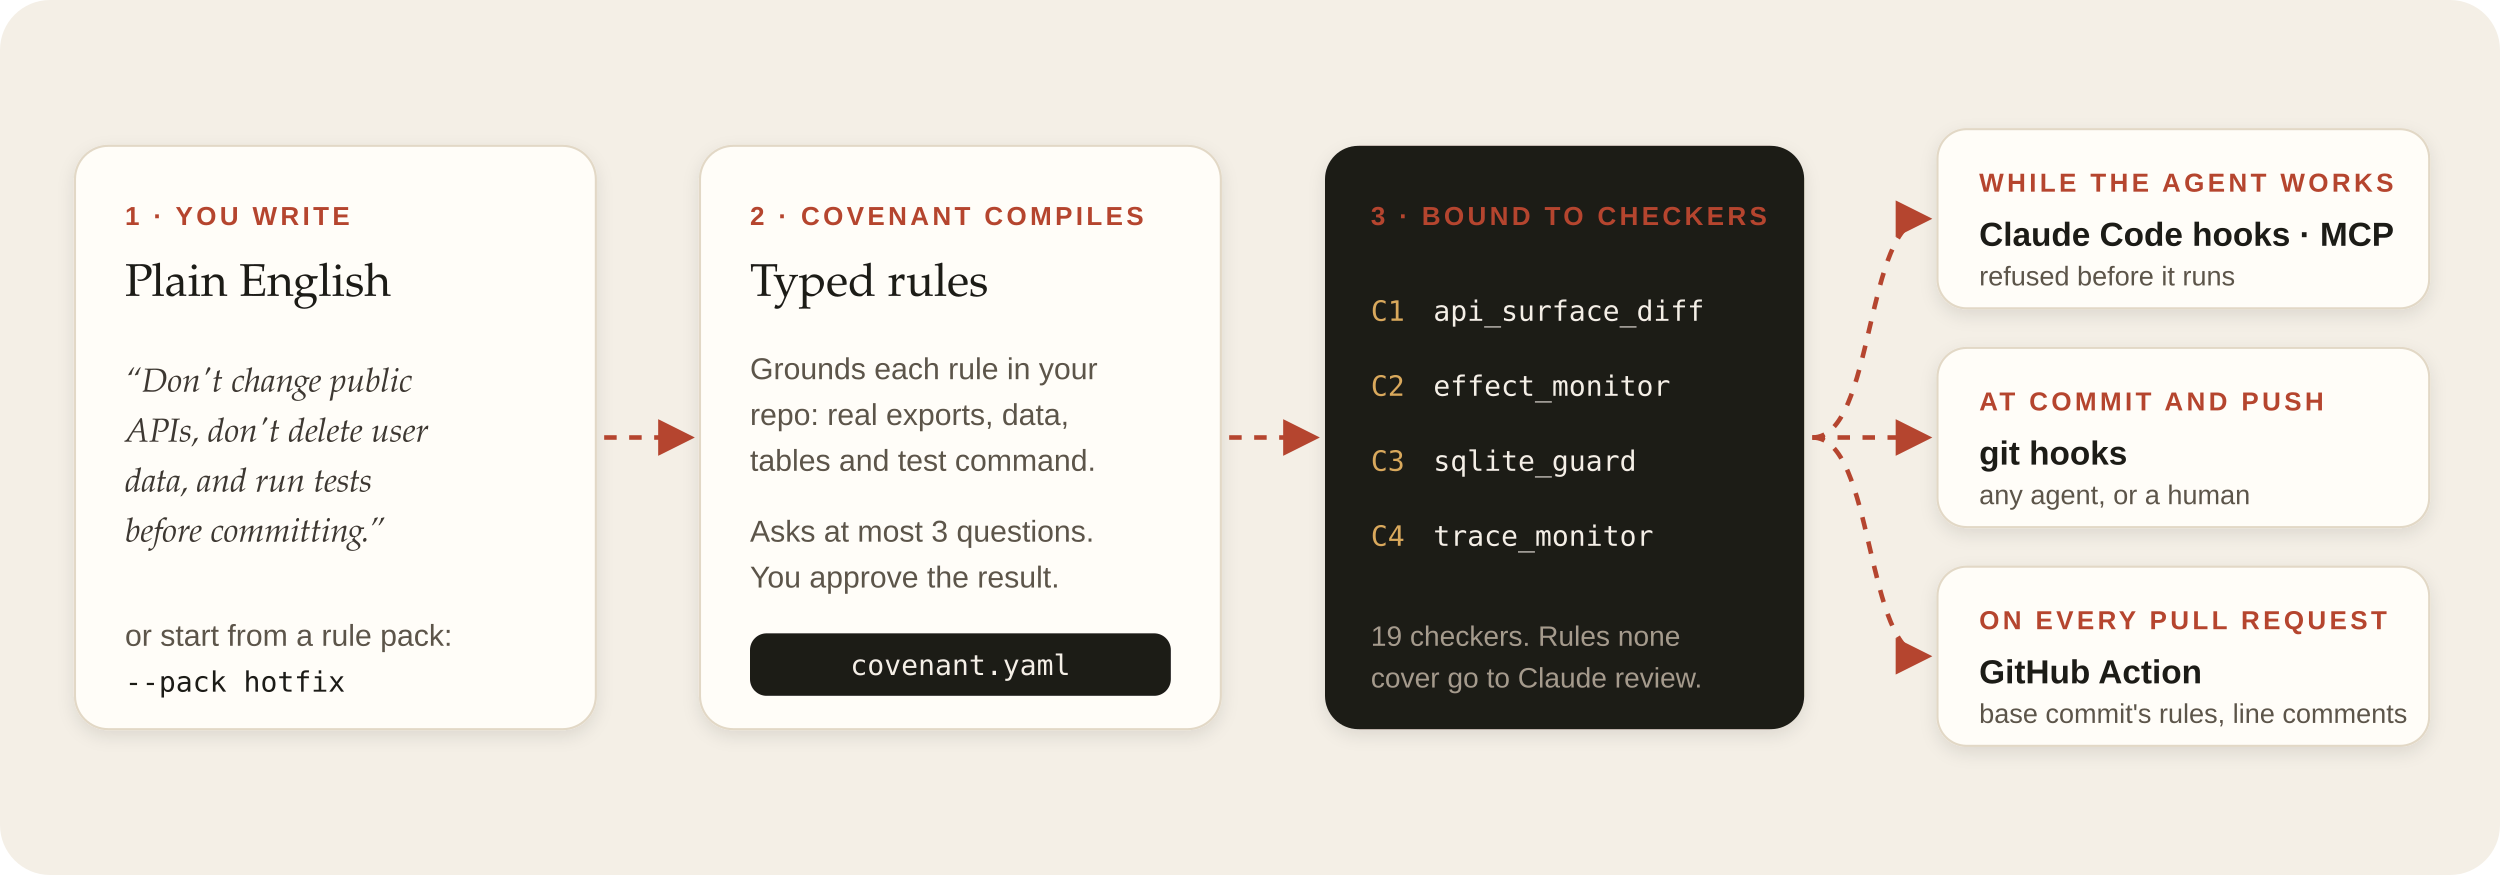
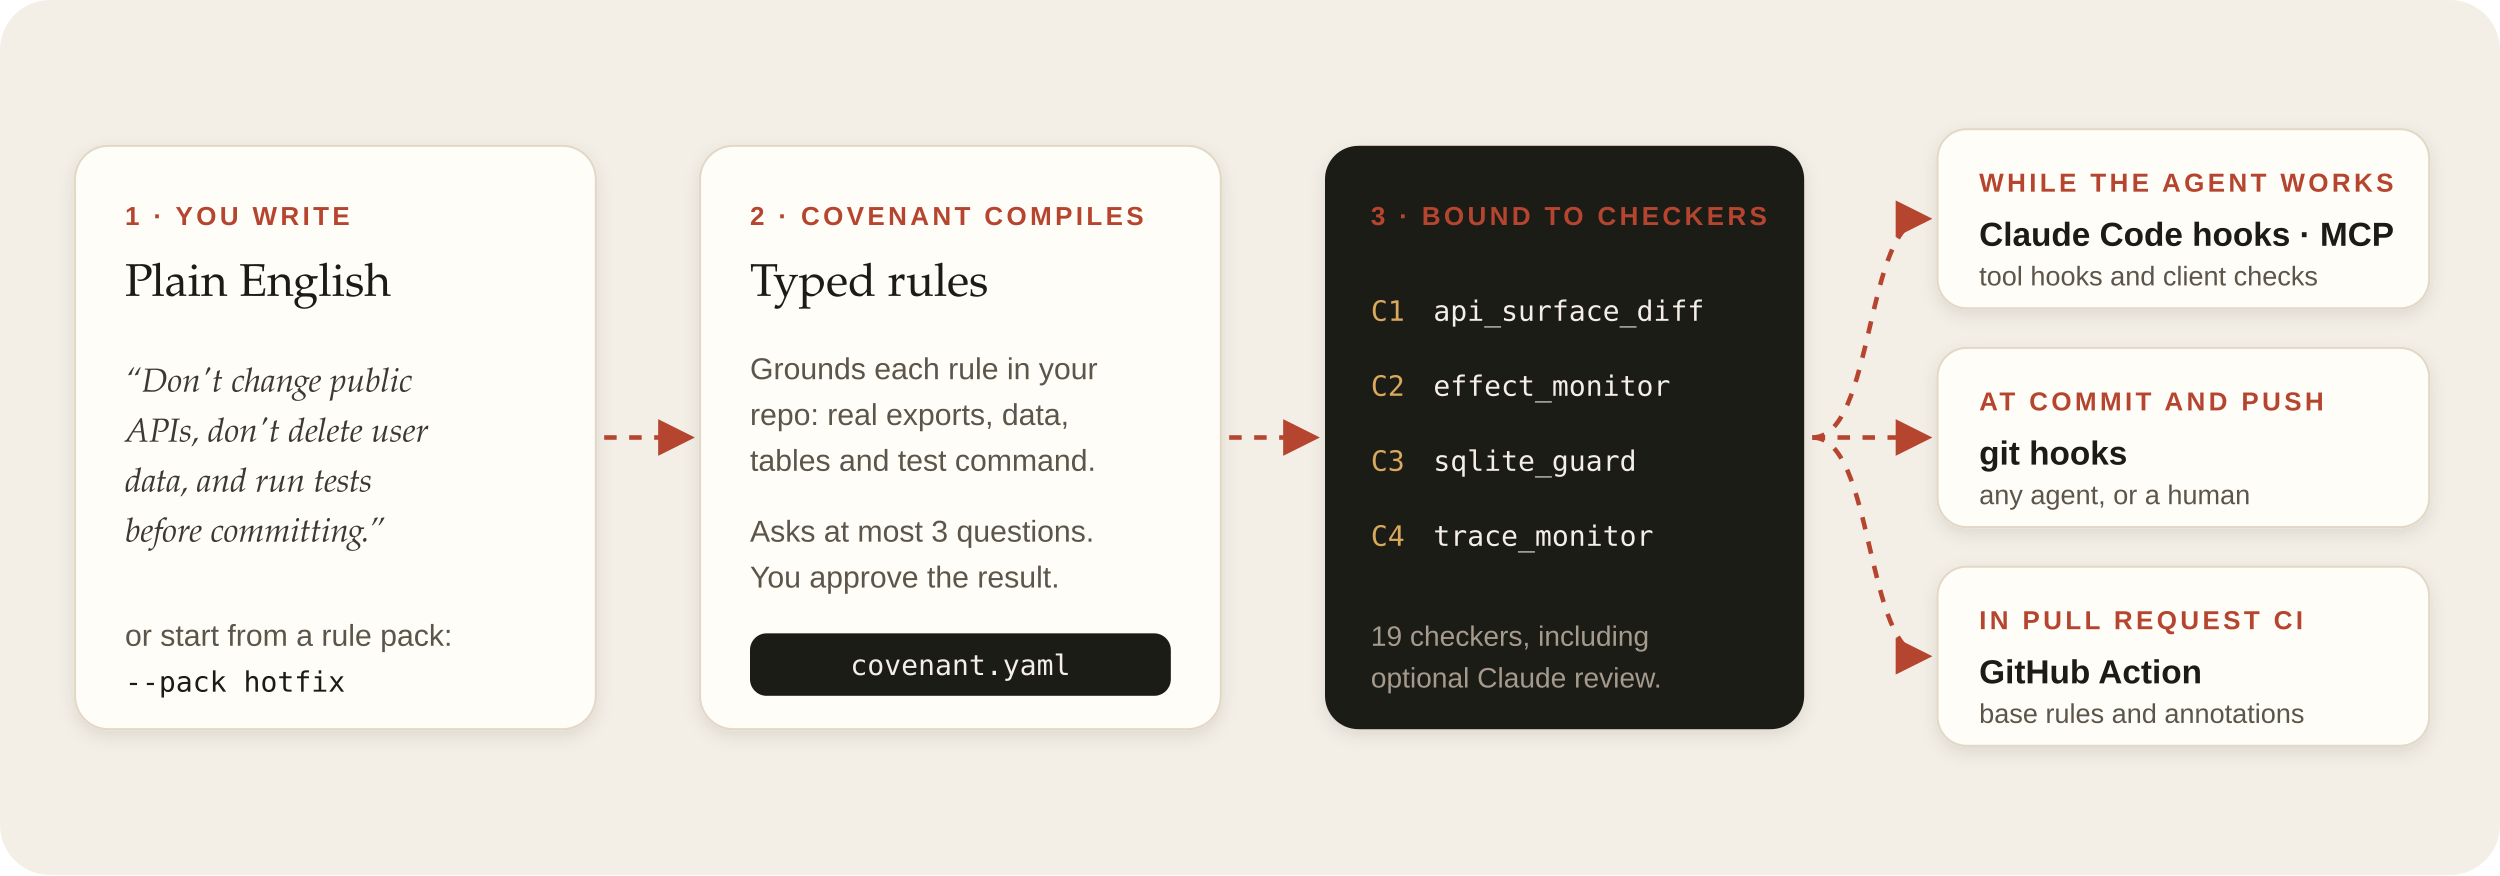
- <svg xmlns="http://www.w3.org/2000/svg" viewBox="0 0 1200 420" width="1200" height="420" role="img" aria-label="How Covenant works: you write rules in plain English, covenant compile turns them into typed rules in covenant.yaml, and they are enforced while the agent works, at commit and push, and on every pull request">
+ <svg xmlns="http://www.w3.org/2000/svg" viewBox="0 0 1200 420" width="1200" height="420" role="img" aria-label="Covenant compiles plain English into typed rules that can run through agent hooks, Git hooks, and CI">
  <defs>
    <marker id="arrow" viewBox="0 0 10 10" refX="8" refY="5" markerWidth="8" markerHeight="8" orient="auto-start-reverse">
      <path d="M0 0 L10 5 L0 10 z" fill="#b5452f" />
    </marker>
    <filter id="shadow" x="-10%" y="-10%" width="120%" height="130%">
      <feDropShadow dx="0" dy="3" stdDeviation="4" flood-color="#1d1b19" flood-opacity="0.10" />
    </filter>
  </defs>
  <style>
    .sans { font-family: 'Segoe UI', -apple-system, 'Helvetica Neue', Arial, sans-serif; }
    .serif { font-family: Georgia, 'Iowan Old Style', 'Palatino Linotype', serif; }
    .mono { font-family: 'SF Mono', Consolas, 'DejaVu Sans Mono', Menlo, monospace; }
    .step { font-size: 12.5px; letter-spacing: 1.6px; fill: #b5452f; font-weight: 700; }
    .h { font-size: 22px; fill: #1d1b19; }
    .p { font-size: 14.5px; fill: #5c544a; }
    .card { fill: #fffdf8; stroke: #e2d8c6; }
    .flow { stroke: #b5452f; stroke-width: 2.2; fill: none; stroke-dasharray: 6 6; }
  </style>
  <rect width="1200" height="420" rx="24" fill="#f4efe6" />
  <g transform="translate(36 70)" filter="url(#shadow)">
    <rect class="card" width="250" height="280" rx="16" />
    <text class="sans step" x="24" y="38">1 · YOU WRITE</text>
    <text class="serif h" x="24" y="72">Plain English</text>
    <g class="serif" font-style="italic" font-size="16" fill="#3d3731">
      <text x="24" y="118">“Don't change public</text>
      <text x="24" y="142">APIs, don't delete user</text>
      <text x="24" y="166">data, and run tests</text>
      <text x="24" y="190">before committing.”</text>
    </g>
    <text class="sans p" x="24" y="240">or start from a rule pack:</text>
    <text class="mono" x="24" y="262" font-size="13.5" fill="#1d1b19">--pack hotfix</text>
  </g>
  <path class="flow" d="M290 210 H330" marker-end="url(#arrow)" />
  <g transform="translate(336 70)" filter="url(#shadow)">
    <rect class="card" width="250" height="280" rx="16" />
    <text class="sans step" x="24" y="38">2 · COVENANT COMPILES</text>
    <text class="serif h" x="24" y="72">Typed rules</text>
    <g class="sans p">
      <text x="24" y="112">Grounds each rule in your</text>
      <text x="24" y="134">repo: real exports, data,</text>
      <text x="24" y="156">tables and test command.</text>
      <text x="24" y="190">Asks at most 3 questions.</text>
      <text x="24" y="212">You approve the result.</text>
    </g>
    <rect x="24" y="234" width="202" height="30" rx="8" fill="#1d1b19" />
    <text class="mono" x="125" y="254" font-size="13.5" fill="#f4efe6" text-anchor="middle">covenant.yaml</text>
  </g>
  <path class="flow" d="M590 210 H630" marker-end="url(#arrow)" />
  <g transform="translate(636 70)" filter="url(#shadow)">
    <rect width="230" height="280" rx="16" fill="#1d1b19" />
    <text class="sans step" x="22" y="38" fill="#e0684f">3 · BOUND TO CHECKERS</text>
    <g class="mono" font-size="13.5">
      <text x="22" y="84" fill="#d9a95b">C1</text>
      <text x="52" y="84" fill="#f4efe6">api_surface_diff</text>
      <text x="22" y="120" fill="#d9a95b">C2</text>
      <text x="52" y="120" fill="#f4efe6">effect_monitor</text>
      <text x="22" y="156" fill="#d9a95b">C3</text>
      <text x="52" y="156" fill="#f4efe6">sqlite_guard</text>
      <text x="22" y="192" fill="#d9a95b">C4</text>
      <text x="52" y="192" fill="#f4efe6">trace_monitor</text>
    </g>
-     <text class="sans" x="22" y="240" font-size="13.5" fill="#a59b8c">19 checkers. Rules none</text>
-     <text class="sans" x="22" y="260" font-size="13.5" fill="#a59b8c">cover go to Claude review.</text>
+     <text class="sans" x="22" y="240" font-size="13.5" fill="#a59b8c">19 checkers, including</text>
+     <text class="sans" x="22" y="260" font-size="13.5" fill="#a59b8c">optional Claude review.</text>
  </g>
  <path class="flow" d="M870 210 C900 210, 895 105, 924 105" marker-end="url(#arrow)" />
  <path class="flow" d="M870 210 H924" marker-end="url(#arrow)" />
  <path class="flow" d="M870 210 C900 210, 895 315, 924 315" marker-end="url(#arrow)" />
  <g class="sans">
    <g transform="translate(930 62)" filter="url(#shadow)">
      <rect class="card" width="236" height="86" rx="14" />
      <text class="step" x="20" y="30">WHILE THE AGENT WORKS</text>
      <text x="20" y="56" font-size="16" fill="#1d1b19" font-weight="600">Claude Code hooks · MCP</text>
-       <text x="20" y="75" font-size="13" fill="#5c544a">refused before it runs</text>
+       <text x="20" y="75" font-size="13" fill="#5c544a">tool hooks and client checks</text>
    </g>
    <g transform="translate(930 167)" filter="url(#shadow)">
      <rect class="card" width="236" height="86" rx="14" />
      <text class="step" x="20" y="30">AT COMMIT AND PUSH</text>
      <text x="20" y="56" font-size="16" fill="#1d1b19" font-weight="600">git hooks</text>
      <text x="20" y="75" font-size="13" fill="#5c544a">any agent, or a human</text>
    </g>
    <g transform="translate(930 272)" filter="url(#shadow)">
      <rect class="card" width="236" height="86" rx="14" />
-       <text class="step" x="20" y="30">ON EVERY PULL REQUEST</text>
+       <text class="step" x="20" y="30">IN PULL REQUEST CI</text>
      <text x="20" y="56" font-size="16" fill="#1d1b19" font-weight="600">GitHub Action</text>
-       <text x="20" y="75" font-size="13" fill="#5c544a">base commit's rules, line comments</text>
+       <text x="20" y="75" font-size="13" fill="#5c544a">base rules and annotations</text>
    </g>
  </g>
</svg>
